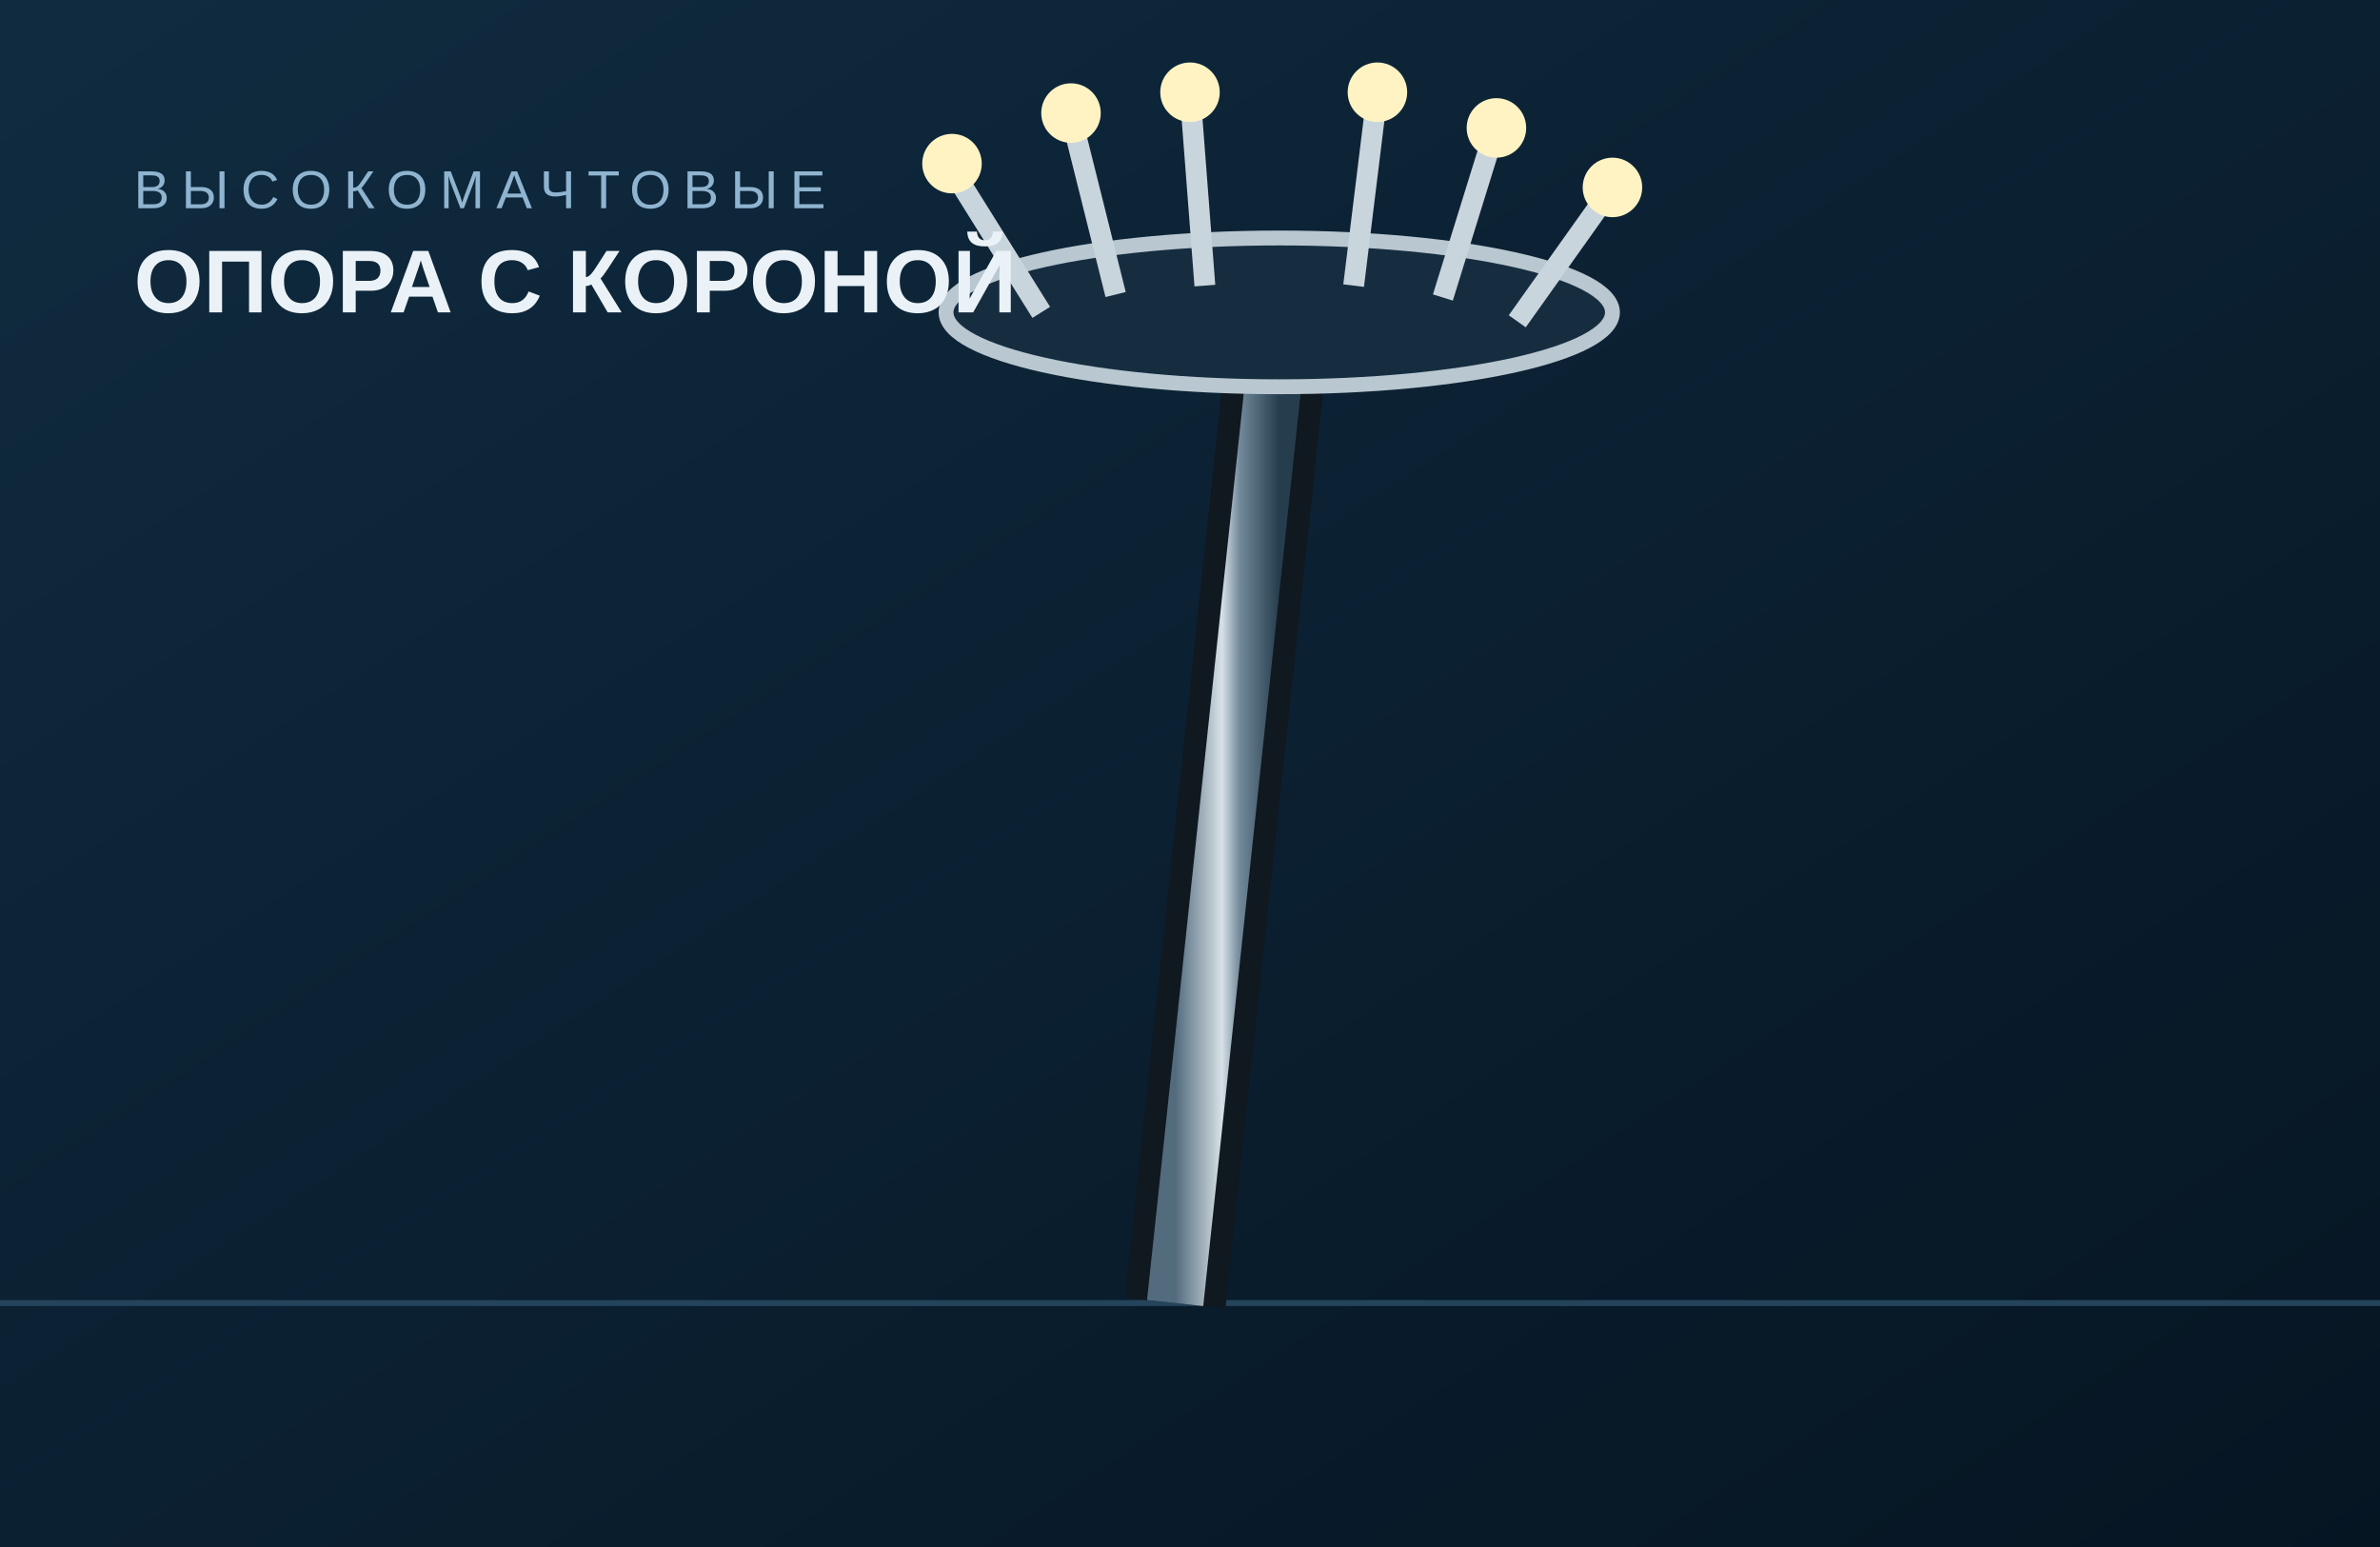
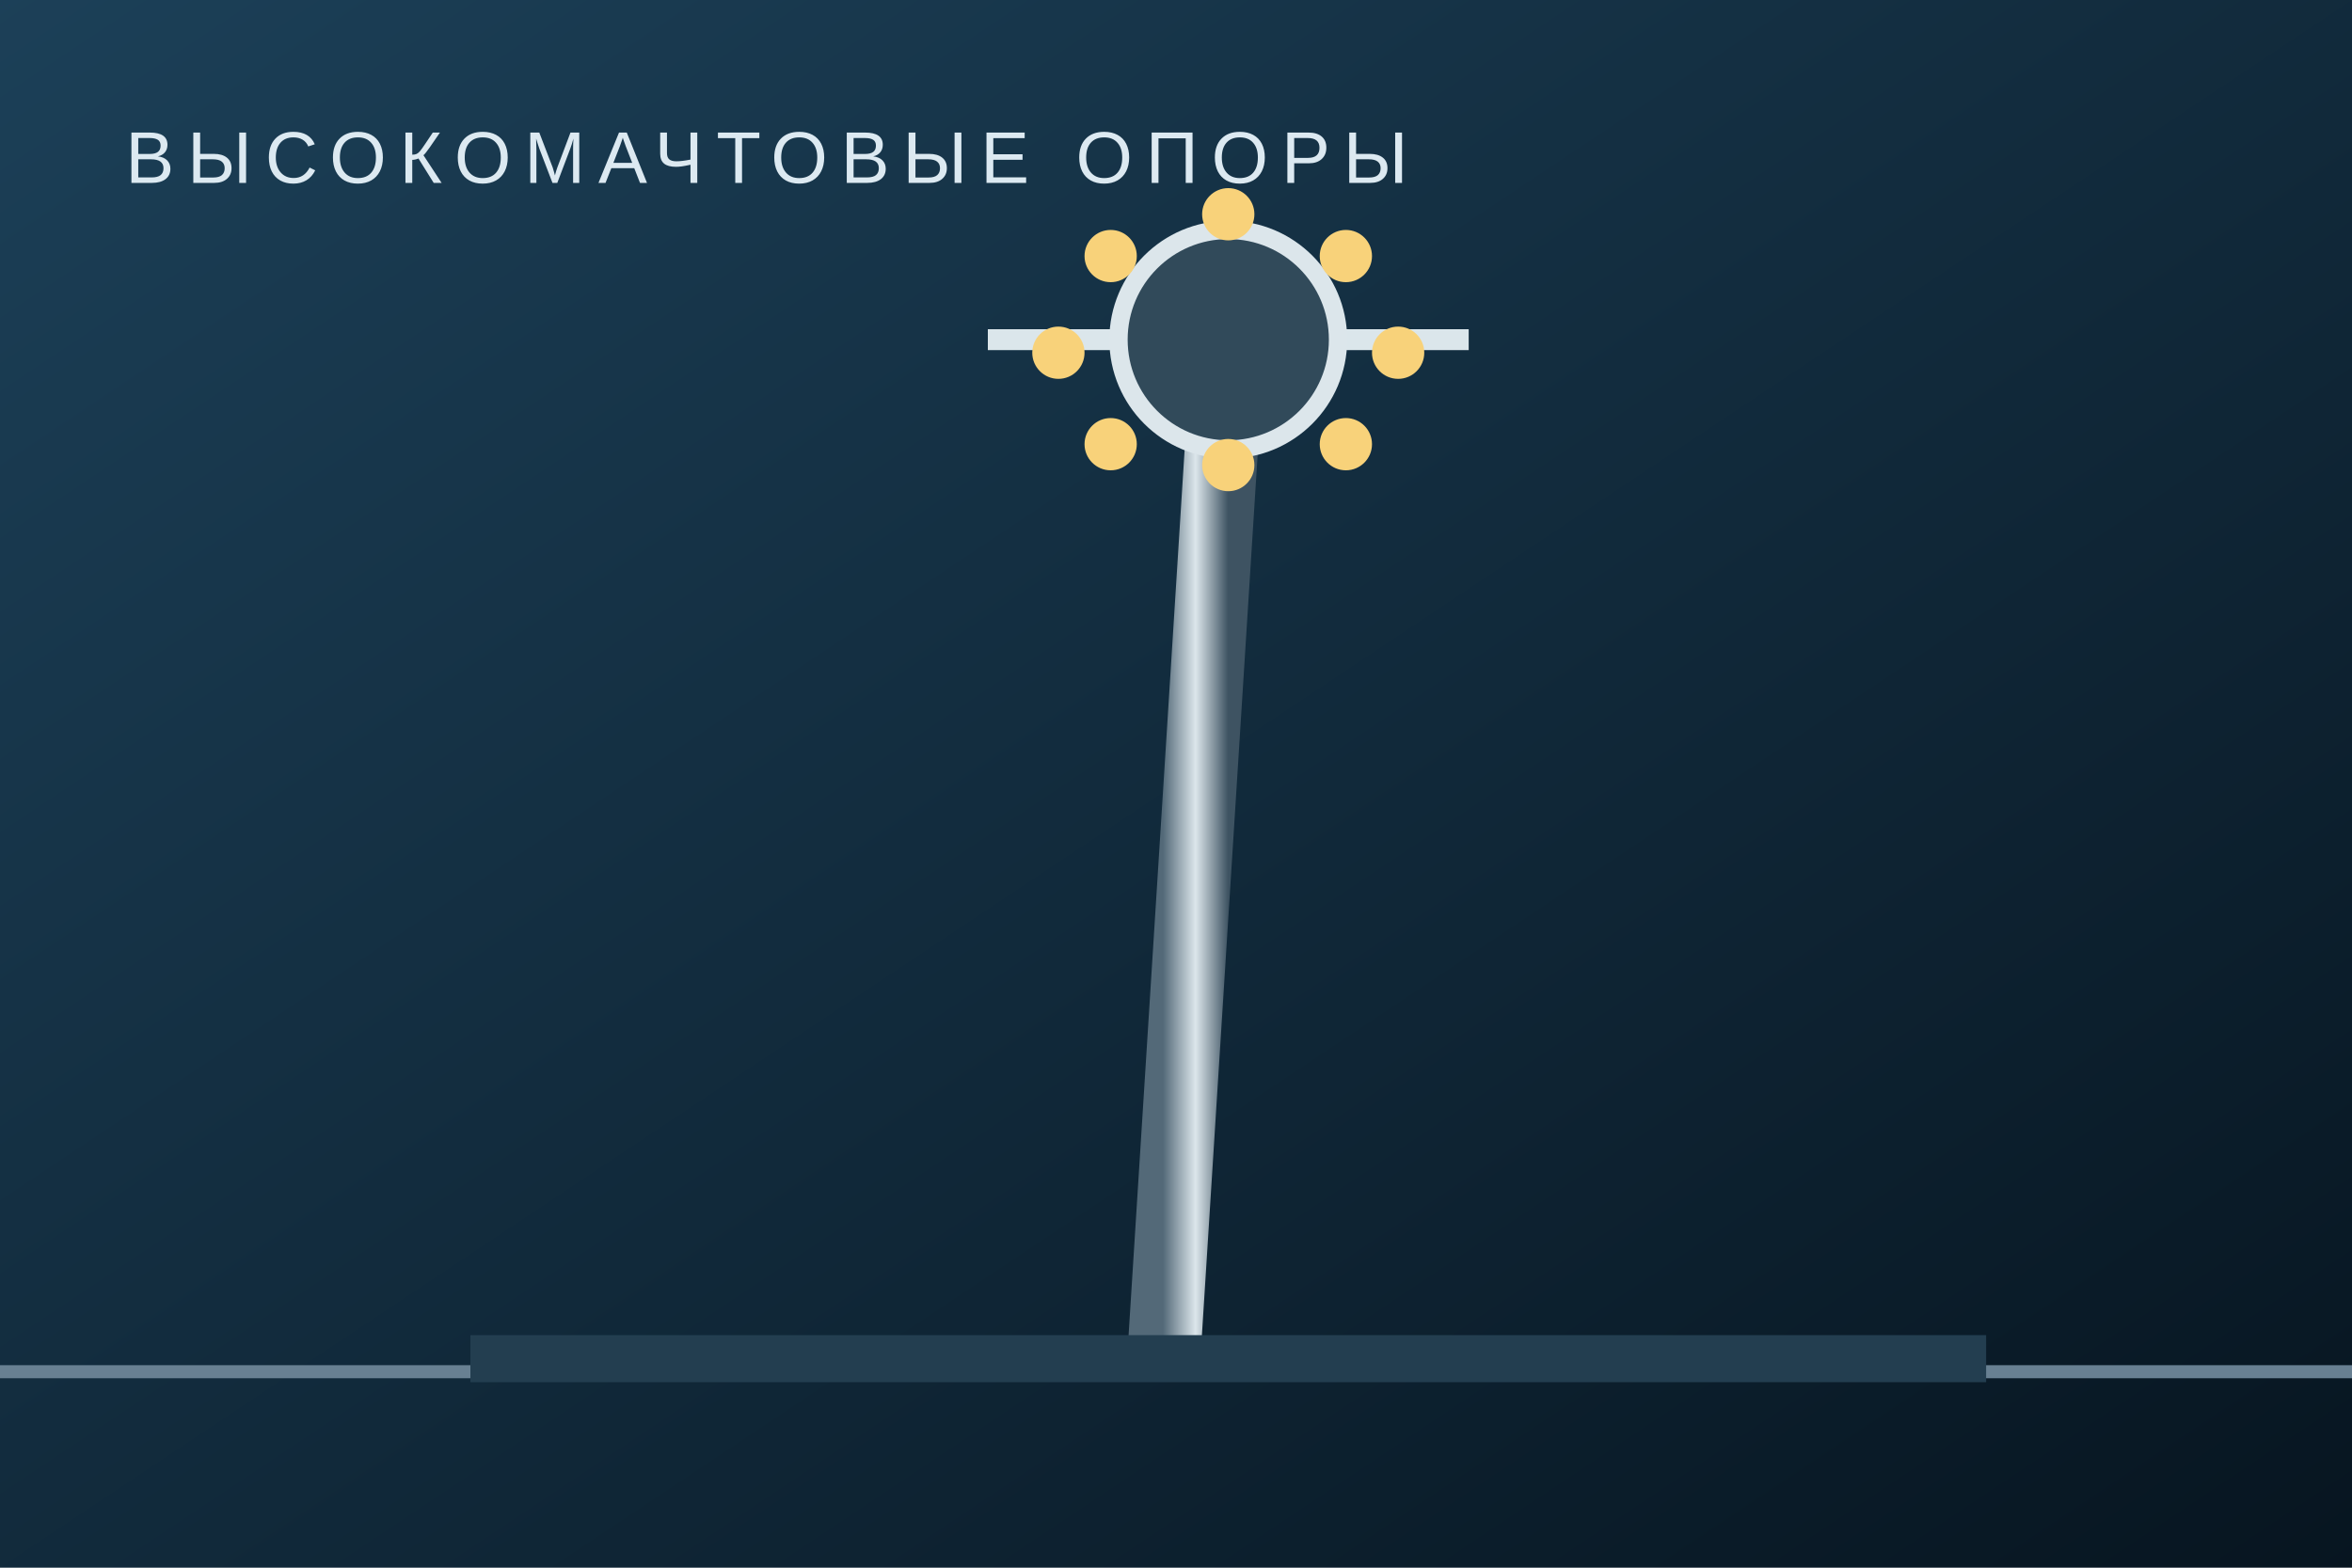
- <svg xmlns="http://www.w3.org/2000/svg" viewBox="0 0 800 520">
+ <svg xmlns="http://www.w3.org/2000/svg" viewBox="0 0 900 600">
  <defs>
    <linearGradient id="bg" x1="0" y1="0" x2="1" y2="1">
-       <stop stop-color="#102b40" />
-       <stop offset="1" stop-color="#061522" />
+       <stop stop-color="#1c4058" />
+       <stop offset="1" stop-color="#071520" />
    </linearGradient>
-     <linearGradient id="steel" x1="0" y1="0" x2="1" y2="0">
-       <stop stop-color="#526b7d" />
-       <stop offset=".45" stop-color="#d7e0e6" />
-       <stop offset=".62" stop-color="#72899a" />
-       <stop offset="1" stop-color="#263d4d" />
+     <linearGradient id="steel" x1="0" x2="1">
+       <stop stop-color="#536978" />
+       <stop offset=".5" stop-color="#dce6eb" />
+       <stop offset="1" stop-color="#3e5362" />
    </linearGradient>
  </defs>
-   <rect width="800" height="520" fill="url(#bg)" />
-   <path d="M0 438H800" stroke="#23445b" stroke-width="2" />
-   <path d="M395 438L430 110" stroke="#101820" stroke-width="34" />
-   <path d="M395 438L430 110" stroke="url(#steel)" stroke-width="19" />
-   <ellipse cx="430" cy="105" rx="112" ry="25" fill="#162d40" stroke="#b8c7d0" stroke-width="5" />
-   <g stroke="#c9d5dc" stroke-width="7">
-     <path d="M350 105l-30 -48" />
-     <path d="M375 99l-15 -60" />
-     <path d="M405 96l-5 -65" />
-     <path d="M455 96l8 -65" />
-     <path d="M485 100l18 -58" />
-     <path d="M510 108l32 -45" />
+   <rect width="900" height="600" fill="url(#bg)" />
+   <path d="M0 525h900" stroke="#688092" stroke-width="5" />
+   <path d="M445 525L470 130" stroke="url(#steel)" stroke-width="28" />
+   <path d="M470 130l-92 0M470 130l92 0" stroke="#dbe6eb" stroke-width="8" />
+   <circle cx="470" cy="130" r="42" fill="#314a5a" stroke="#dce6eb" stroke-width="7" />
+   <g fill="#f8d27a">
+     <circle cx="470" cy="82" r="10" />
+     <circle cx="515" cy="98" r="10" />
+     <circle cx="535" cy="135" r="10" />
+     <circle cx="515" cy="170" r="10" />
+     <circle cx="470" cy="178" r="10" />
+     <circle cx="425" cy="170" r="10" />
+     <circle cx="405" cy="135" r="10" />
+     <circle cx="425" cy="98" r="10" />
  </g>
-   <g fill="#fff3c4">
-     <circle cx="320" cy="55" r="10" />
-     <circle cx="360" cy="38" r="10" />
-     <circle cx="400" cy="31" r="10" />
-     <circle cx="463" cy="31" r="10" />
-     <circle cx="503" cy="43" r="10" />
-     <circle cx="542" cy="63" r="10" />
-   </g>
-   <text x="45" y="70" fill="#8fb4d0" font-family="Arial" font-size="18" letter-spacing="4">ВЫСОКОМАЧТОВЫЕ</text>
-   <text x="45" y="105" fill="#eaf2f7" font-family="Arial" font-size="30" font-weight="700">ОПОРА С КОРОНОЙ</text>
+   <path d="M180 520h580" stroke="#233e50" stroke-width="18" />
+   <text x="48" y="70" fill="#dce9f1" font-family="Arial" font-size="28" letter-spacing="5">ВЫСОКОМАЧТОВЫЕ ОПОРЫ</text>
</svg>
